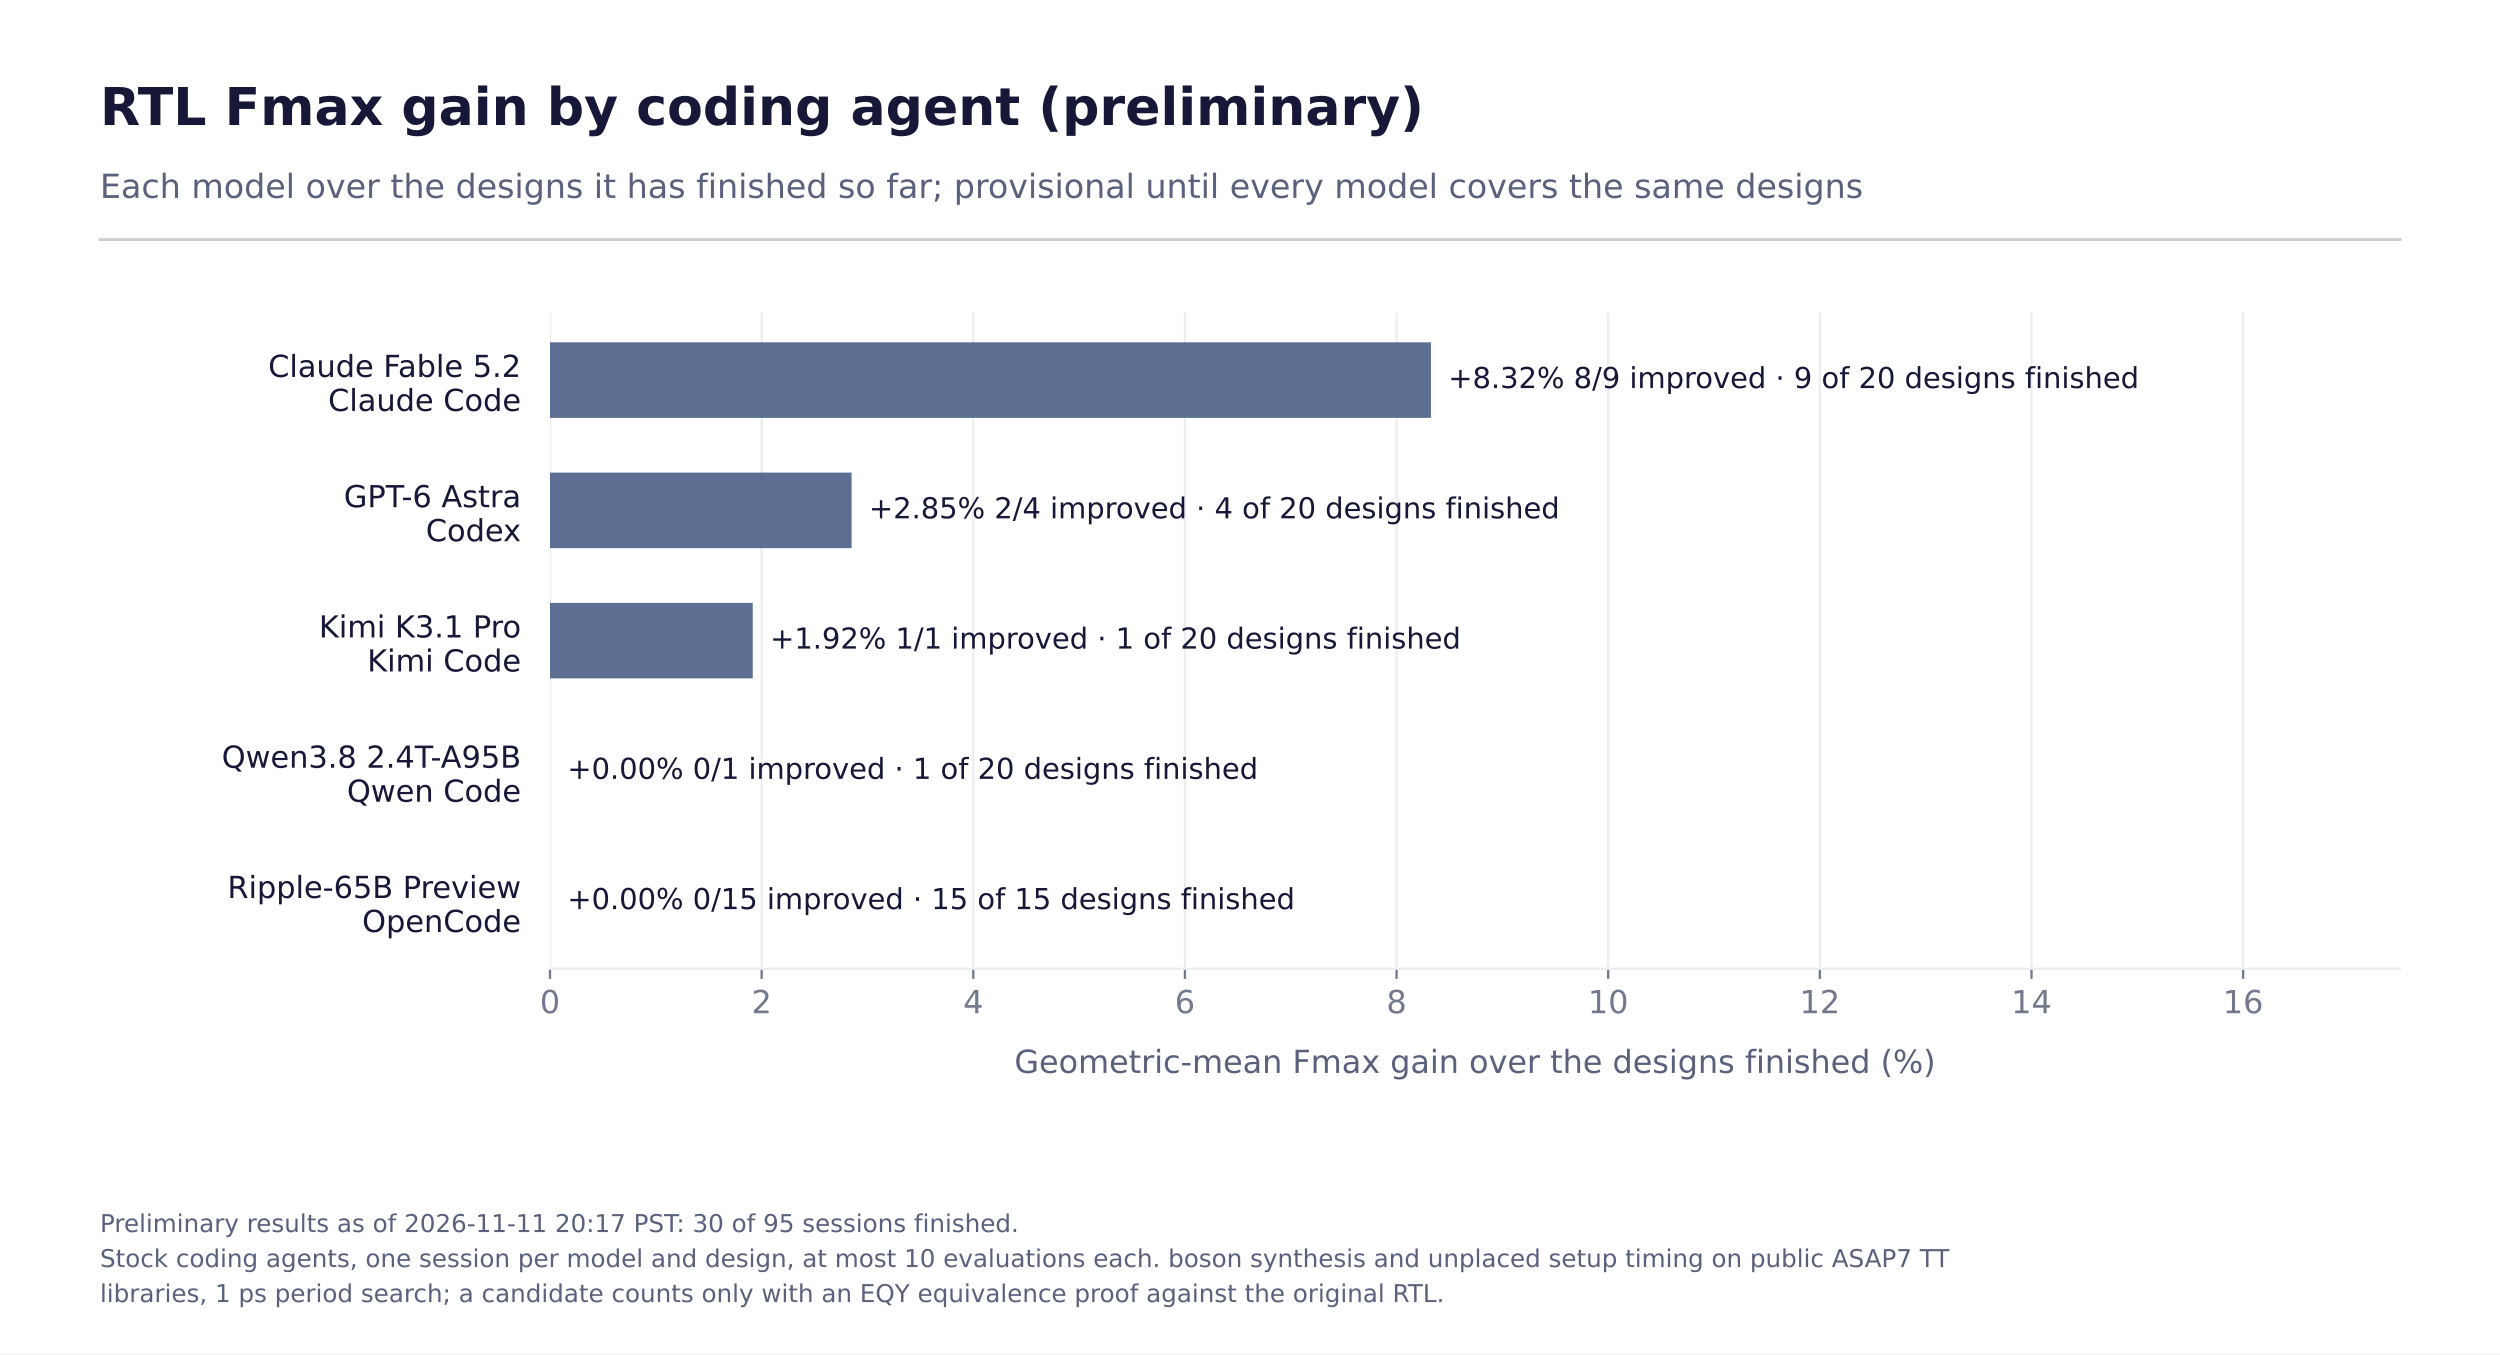
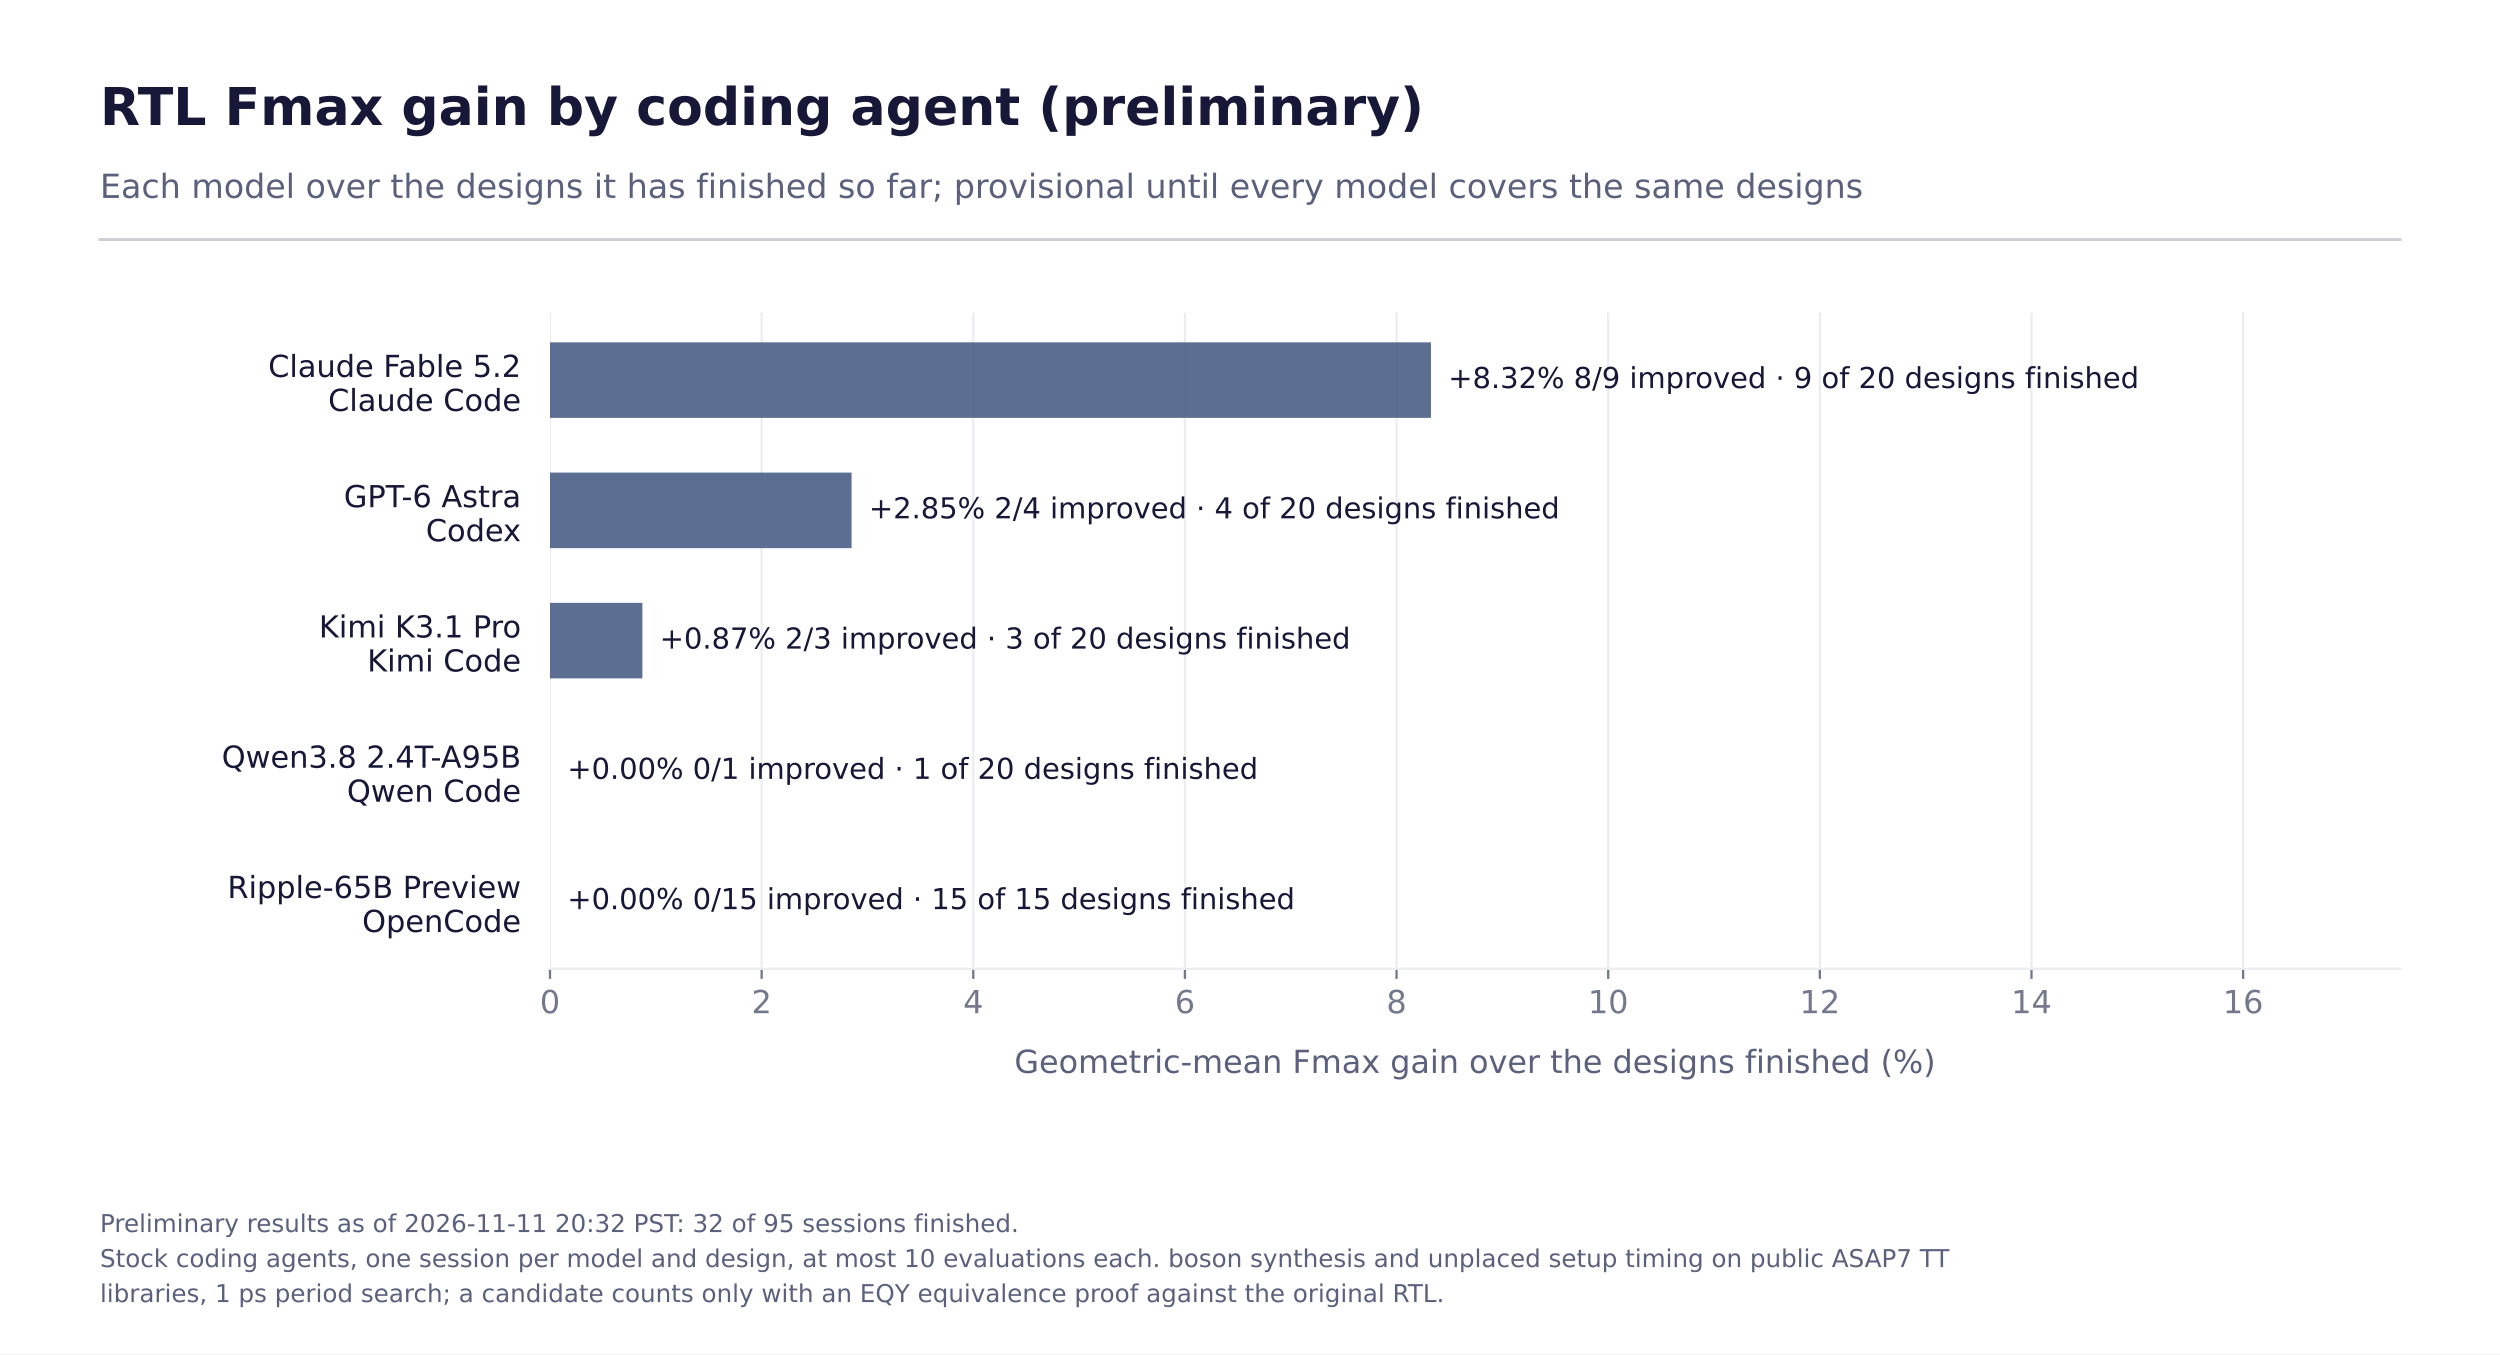
<svg xmlns="http://www.w3.org/2000/svg" xmlns:xlink="http://www.w3.org/1999/xlink" width="864pt" height="468pt" viewBox="0 0 864 468" version="1.1">
  <defs>
    <style type="text/css">*{stroke-linejoin: round; stroke-linecap: butt}</style>
  </defs>
  <g id="figure_1">
    <g id="patch_1">
      <path d="M 0 468  L 864 468  L 864 0  L 0 0  z " style="fill: #ffffff" />
    </g>
    <g id="axes_1">
      <g id="patch_2">
        <path d="M 190.08 334.8  L 829.44 334.8  L 829.44 108  L 190.08 108  z " style="fill: #ffffff" />
      </g>
      <g id="matplotlib.axis_1">
        <g id="xtick_1">
          <g id="line2d_1">
            <path d="M 190.08 334.8  L 190.08 108  " clip-path="url(#p4ebb32de9a)" style="fill: none; stroke: #ebedf0; stroke-width: 0.8; stroke-linecap: square" />
          </g>
          <g id="line2d_2">
            <defs>
              <path id="m93d353a957" d="M 0 0  L 0 3.5  " style="stroke: #74788d; stroke-width: 0.8" />
            </defs>
            <g>
              <use xlink:href="#m93d353a957" x="190.08" y="334.8" style="fill: #74788d; stroke: #74788d; stroke-width: 0.8" />
            </g>
          </g>
          <g id="text_1">
            <text style="fill: #74788d; font: 11px 'DejaVu Sans'; text-anchor: middle" x="190.08" y="350.158" transform="rotate(-0 190.08 350.1583)">0</text>
          </g>
        </g>
        <g id="xtick_2">
          <g id="line2d_3">
            <path d="M 263.223 334.8  L 263.223 108  " clip-path="url(#p4ebb32de9a)" style="fill: none; stroke: #ebedf0; stroke-width: 0.8; stroke-linecap: square" />
          </g>
          <g id="line2d_4">
            <g>
              <use xlink:href="#m93d353a957" x="263.223" y="334.8" style="fill: #74788d; stroke: #74788d; stroke-width: 0.8" />
            </g>
          </g>
          <g id="text_2">
            <text style="fill: #74788d; font: 11px 'DejaVu Sans'; text-anchor: middle" x="263.223" y="350.158" transform="rotate(-0 263.2229 350.1583)">2</text>
          </g>
        </g>
        <g id="xtick_3">
          <g id="line2d_5">
            <path d="M 336.366 334.8  L 336.366 108  " clip-path="url(#p4ebb32de9a)" style="fill: none; stroke: #ebedf0; stroke-width: 0.8; stroke-linecap: square" />
          </g>
          <g id="line2d_6">
            <g>
              <use xlink:href="#m93d353a957" x="336.366" y="334.8" style="fill: #74788d; stroke: #74788d; stroke-width: 0.8" />
            </g>
          </g>
          <g id="text_3">
            <text style="fill: #74788d; font: 11px 'DejaVu Sans'; text-anchor: middle" x="336.366" y="350.158" transform="rotate(-0 336.3657 350.1583)">4</text>
          </g>
        </g>
        <g id="xtick_4">
          <g id="line2d_7">
            <path d="M 409.509 334.8  L 409.509 108  " clip-path="url(#p4ebb32de9a)" style="fill: none; stroke: #ebedf0; stroke-width: 0.8; stroke-linecap: square" />
          </g>
          <g id="line2d_8">
            <g>
              <use xlink:href="#m93d353a957" x="409.509" y="334.8" style="fill: #74788d; stroke: #74788d; stroke-width: 0.8" />
            </g>
          </g>
          <g id="text_4">
            <text style="fill: #74788d; font: 11px 'DejaVu Sans'; text-anchor: middle" x="409.509" y="350.158" transform="rotate(-0 409.5086 350.1583)">6</text>
          </g>
        </g>
        <g id="xtick_5">
          <g id="line2d_9">
            <path d="M 482.651 334.8  L 482.651 108  " clip-path="url(#p4ebb32de9a)" style="fill: none; stroke: #ebedf0; stroke-width: 0.8; stroke-linecap: square" />
          </g>
          <g id="line2d_10">
            <g>
              <use xlink:href="#m93d353a957" x="482.651" y="334.8" style="fill: #74788d; stroke: #74788d; stroke-width: 0.8" />
            </g>
          </g>
          <g id="text_5">
            <text style="fill: #74788d; font: 11px 'DejaVu Sans'; text-anchor: middle" x="482.651" y="350.158" transform="rotate(-0 482.6514 350.1583)">8</text>
          </g>
        </g>
        <g id="xtick_6">
          <g id="line2d_11">
            <path d="M 555.794 334.8  L 555.794 108  " clip-path="url(#p4ebb32de9a)" style="fill: none; stroke: #ebedf0; stroke-width: 0.8; stroke-linecap: square" />
          </g>
          <g id="line2d_12">
            <g>
              <use xlink:href="#m93d353a957" x="555.794" y="334.8" style="fill: #74788d; stroke: #74788d; stroke-width: 0.8" />
            </g>
          </g>
          <g id="text_6">
            <text style="fill: #74788d; font: 11px 'DejaVu Sans'; text-anchor: middle" x="555.794" y="350.158" transform="rotate(-0 555.7943 350.1583)">10</text>
          </g>
        </g>
        <g id="xtick_7">
          <g id="line2d_13">
            <path d="M 628.937 334.8  L 628.937 108  " clip-path="url(#p4ebb32de9a)" style="fill: none; stroke: #ebedf0; stroke-width: 0.8; stroke-linecap: square" />
          </g>
          <g id="line2d_14">
            <g>
              <use xlink:href="#m93d353a957" x="628.937" y="334.8" style="fill: #74788d; stroke: #74788d; stroke-width: 0.8" />
            </g>
          </g>
          <g id="text_7">
            <text style="fill: #74788d; font: 11px 'DejaVu Sans'; text-anchor: middle" x="628.937" y="350.158" transform="rotate(-0 628.9371 350.1583)">12</text>
          </g>
        </g>
        <g id="xtick_8">
          <g id="line2d_15">
            <path d="M 702.08 334.8  L 702.08 108  " clip-path="url(#p4ebb32de9a)" style="fill: none; stroke: #ebedf0; stroke-width: 0.8; stroke-linecap: square" />
          </g>
          <g id="line2d_16">
            <g>
              <use xlink:href="#m93d353a957" x="702.08" y="334.8" style="fill: #74788d; stroke: #74788d; stroke-width: 0.8" />
            </g>
          </g>
          <g id="text_8">
            <text style="fill: #74788d; font: 11px 'DejaVu Sans'; text-anchor: middle" x="702.08" y="350.158" transform="rotate(-0 702.08 350.1583)">14</text>
          </g>
        </g>
        <g id="xtick_9">
          <g id="line2d_17">
            <path d="M 775.223 334.8  L 775.223 108  " clip-path="url(#p4ebb32de9a)" style="fill: none; stroke: #ebedf0; stroke-width: 0.8; stroke-linecap: square" />
          </g>
          <g id="line2d_18">
            <g>
              <use xlink:href="#m93d353a957" x="775.223" y="334.8" style="fill: #74788d; stroke: #74788d; stroke-width: 0.8" />
            </g>
          </g>
          <g id="text_9">
            <text style="fill: #74788d; font: 11px 'DejaVu Sans'; text-anchor: middle" x="775.223" y="350.158" transform="rotate(-0 775.2229 350.1583)">16</text>
          </g>
        </g>
        <g id="text_10">
          <text style="fill: #5b607d; font: 11px 'DejaVu Sans'; text-anchor: middle" x="509.76" y="370.804" transform="rotate(-0 509.76 370.8042)">Geometric-mean Fmax gain over the designs finished (%)</text>
        </g>
      </g>
      <g id="matplotlib.axis_2">
        <g id="ytick_1">
          <g id="line2d_19" />
          <g id="text_11">
            <text style="fill: #171738; font: 10.5px 'DejaVu Sans'" transform="translate(92.68391 130.2724)">Claude Fable 5.2</text>
            <text style="fill: #171738; font: 10.5px 'DejaVu Sans'" transform="translate(113.3952 142.0301)">Claude Code</text>
          </g>
        </g>
        <g id="ytick_2">
          <g id="line2d_20" />
          <g id="text_12">
            <text style="fill: #171738; font: 10.5px 'DejaVu Sans'" transform="translate(118.8322 175.2903)">GPT-6 Astra</text>
            <text style="fill: #171738; font: 10.5px 'DejaVu Sans'" transform="translate(147.1658 187.048)">Codex</text>
          </g>
        </g>
        <g id="ytick_3">
          <g id="line2d_21" />
          <g id="text_13">
            <text style="fill: #171738; font: 10.5px 'DejaVu Sans'" transform="translate(110.2222 220.3082)">Kimi K3.1 Pro</text>
            <text style="fill: #171738; font: 10.5px 'DejaVu Sans'" transform="translate(126.9123 232.0659)">Kimi Code</text>
          </g>
        </g>
        <g id="ytick_4">
          <g id="line2d_22" />
          <g id="text_14">
            <text style="fill: #171738; font: 10.5px 'DejaVu Sans'" transform="translate(76.62383 265.326)">Qwen3.8 2.4T-A95B</text>
            <text style="fill: #171738; font: 10.5px 'DejaVu Sans'" transform="translate(119.892 277.0837)">Qwen Code</text>
          </g>
        </g>
        <g id="ytick_5">
          <g id="line2d_23" />
          <g id="text_15">
            <text style="fill: #171738; font: 10.5px 'DejaVu Sans'" transform="translate(78.59914 310.3439)">Ripple-65B Preview</text>
            <text style="fill: #171738; font: 10.5px 'DejaVu Sans'" transform="translate(125.1502 322.1016)">OpenCode</text>
          </g>
        </g>
      </g>
      <g id="patch_3">
        <path d="M 190.08 118.309  L 494.537 118.309  L 494.537 144.419  L 190.08 144.419  z " clip-path="url(#p4ebb32de9a)" style="fill: #3f5680; opacity: 0.85" />
      </g>
      <g id="patch_4">
        <path d="M 190.08 163.327  L 294.309 163.327  L 294.309 189.437  L 190.08 189.437  z " clip-path="url(#p4ebb32de9a)" style="fill: #3f5680; opacity: 0.85" />
      </g>
      <g id="patch_5">
-         <path d="M 190.08 208.345  L 260.151 208.345  L 260.151 234.455  L 190.08 234.455  z " clip-path="url(#p4ebb32de9a)" style="fill: #3f5680; opacity: 0.85" />
+         <path d="M 190.08 208.345  L 222.007 208.345  L 222.007 234.455  L 190.08 234.455  z " clip-path="url(#p4ebb32de9a)" style="fill: #3f5680; opacity: 0.85" />
      </g>
      <g id="patch_6">
        <path d="M 190.08 253.363  L 190.08 253.363  L 190.08 279.473  L 190.08 279.473  z " clip-path="url(#p4ebb32de9a)" style="fill: #3f5680; opacity: 0.85" />
      </g>
      <g id="patch_7">
        <path d="M 190.08 298.381  L 190.08 298.381  L 190.08 324.491  L 190.08 324.491  z " clip-path="url(#p4ebb32de9a)" style="fill: #3f5680; opacity: 0.85" />
      </g>
      <g id="patch_8">
        <path d="M 190.08 334.8  L 829.44 334.8  " style="fill: none; stroke: #ebedf0; stroke-width: 0.8; stroke-linejoin: miter; stroke-linecap: square" />
      </g>
      <g id="text_16">
        <text style="fill: #171738; font: 10px 'DejaVu Sans'; text-anchor: start" x="500.537" y="134.124" transform="rotate(-0 500.5371 134.1236)">+8.32%   8/9 improved · 9 of 20 designs finished</text>
      </g>
      <g id="text_17">
        <text style="fill: #171738; font: 10px 'DejaVu Sans'; text-anchor: start" x="300.309" y="179.142" transform="rotate(-0 300.3086 179.1415)">+2.85%   2/4 improved · 4 of 20 designs finished</text>
      </g>
      <g id="text_18">
-         <text style="fill: #171738; font: 10px 'DejaVu Sans'; text-anchor: start" x="266.151" y="224.159" transform="rotate(-0 266.1509 224.1594)">+1.92%   1/1 improved · 1 of 20 designs finished</text>
+         <text style="fill: #171738; font: 10px 'DejaVu Sans'; text-anchor: start" x="228.007" y="224.159" transform="rotate(-0 228.0069 224.1594)">+0.87%   2/3 improved · 3 of 20 designs finished</text>
      </g>
      <g id="text_19">
        <text style="fill: #171738; font: 10px 'DejaVu Sans'; text-anchor: start" x="196.08" y="269.177" transform="rotate(-0 196.08 269.1772)">+0.00%   0/1 improved · 1 of 20 designs finished</text>
      </g>
      <g id="text_20">
        <text style="fill: #171738; font: 10px 'DejaVu Sans'; text-anchor: start" x="196.08" y="314.195" transform="rotate(-0 196.08 314.1951)">+0.00%   0/15 improved · 15 of 15 designs finished</text>
      </g>
    </g>
    <g id="line2d_24">
      <path d="M 34.56 82.8  L 829.44 82.8  " style="fill: none; stroke: #171738; stroke-opacity: 0.22; stroke-linecap: square" />
    </g>
    <g id="text_21">
      <text style="fill: #171738; font: 700 18px 'DejaVu Sans'; text-anchor: start" x="34.56" y="43.2" transform="rotate(-0 34.56 43.2)">RTL Fmax gain by coding agent (preliminary)</text>
    </g>
    <g id="text_22">
      <text style="fill: #5b607d; font: 11.5px 'DejaVu Sans'; text-anchor: start" x="34.56" y="68.4" transform="rotate(-0 34.56 68.4)">Each model over the designs it has finished so far; provisional until every model covers the same designs</text>
    </g>
    <g id="text_23">
-       <text style="fill: #5b607d; font: 8.5px 'DejaVu Sans'" transform="translate(34.56 425.7968)">Preliminary results as of 2026-11-11 20:17 PST: 30 of 95 sessions finished.</text>
+       <text style="fill: #5b607d; font: 8.5px 'DejaVu Sans'" transform="translate(34.56 425.7968)">Preliminary results as of 2026-11-11 20:32 PST: 32 of 95 sessions finished.</text>
      <text style="fill: #5b607d; font: 8.5px 'DejaVu Sans'" transform="translate(34.56 437.8984)">Stock coding agents, one session per model and design, at most 10 evaluations each. boson synthesis and unplaced setup timing on public ASAP7 TT</text>
      <text style="fill: #5b607d; font: 8.5px 'DejaVu Sans'" transform="translate(34.56 450)">libraries, 1 ps period search; a candidate counts only with an EQY equivalence proof against the original RTL.</text>
    </g>
  </g>
  <defs>
    <clipPath id="p4ebb32de9a">
      <rect x="190.08" y="108" width="639.36" height="226.8" />
    </clipPath>
  </defs>
</svg>
